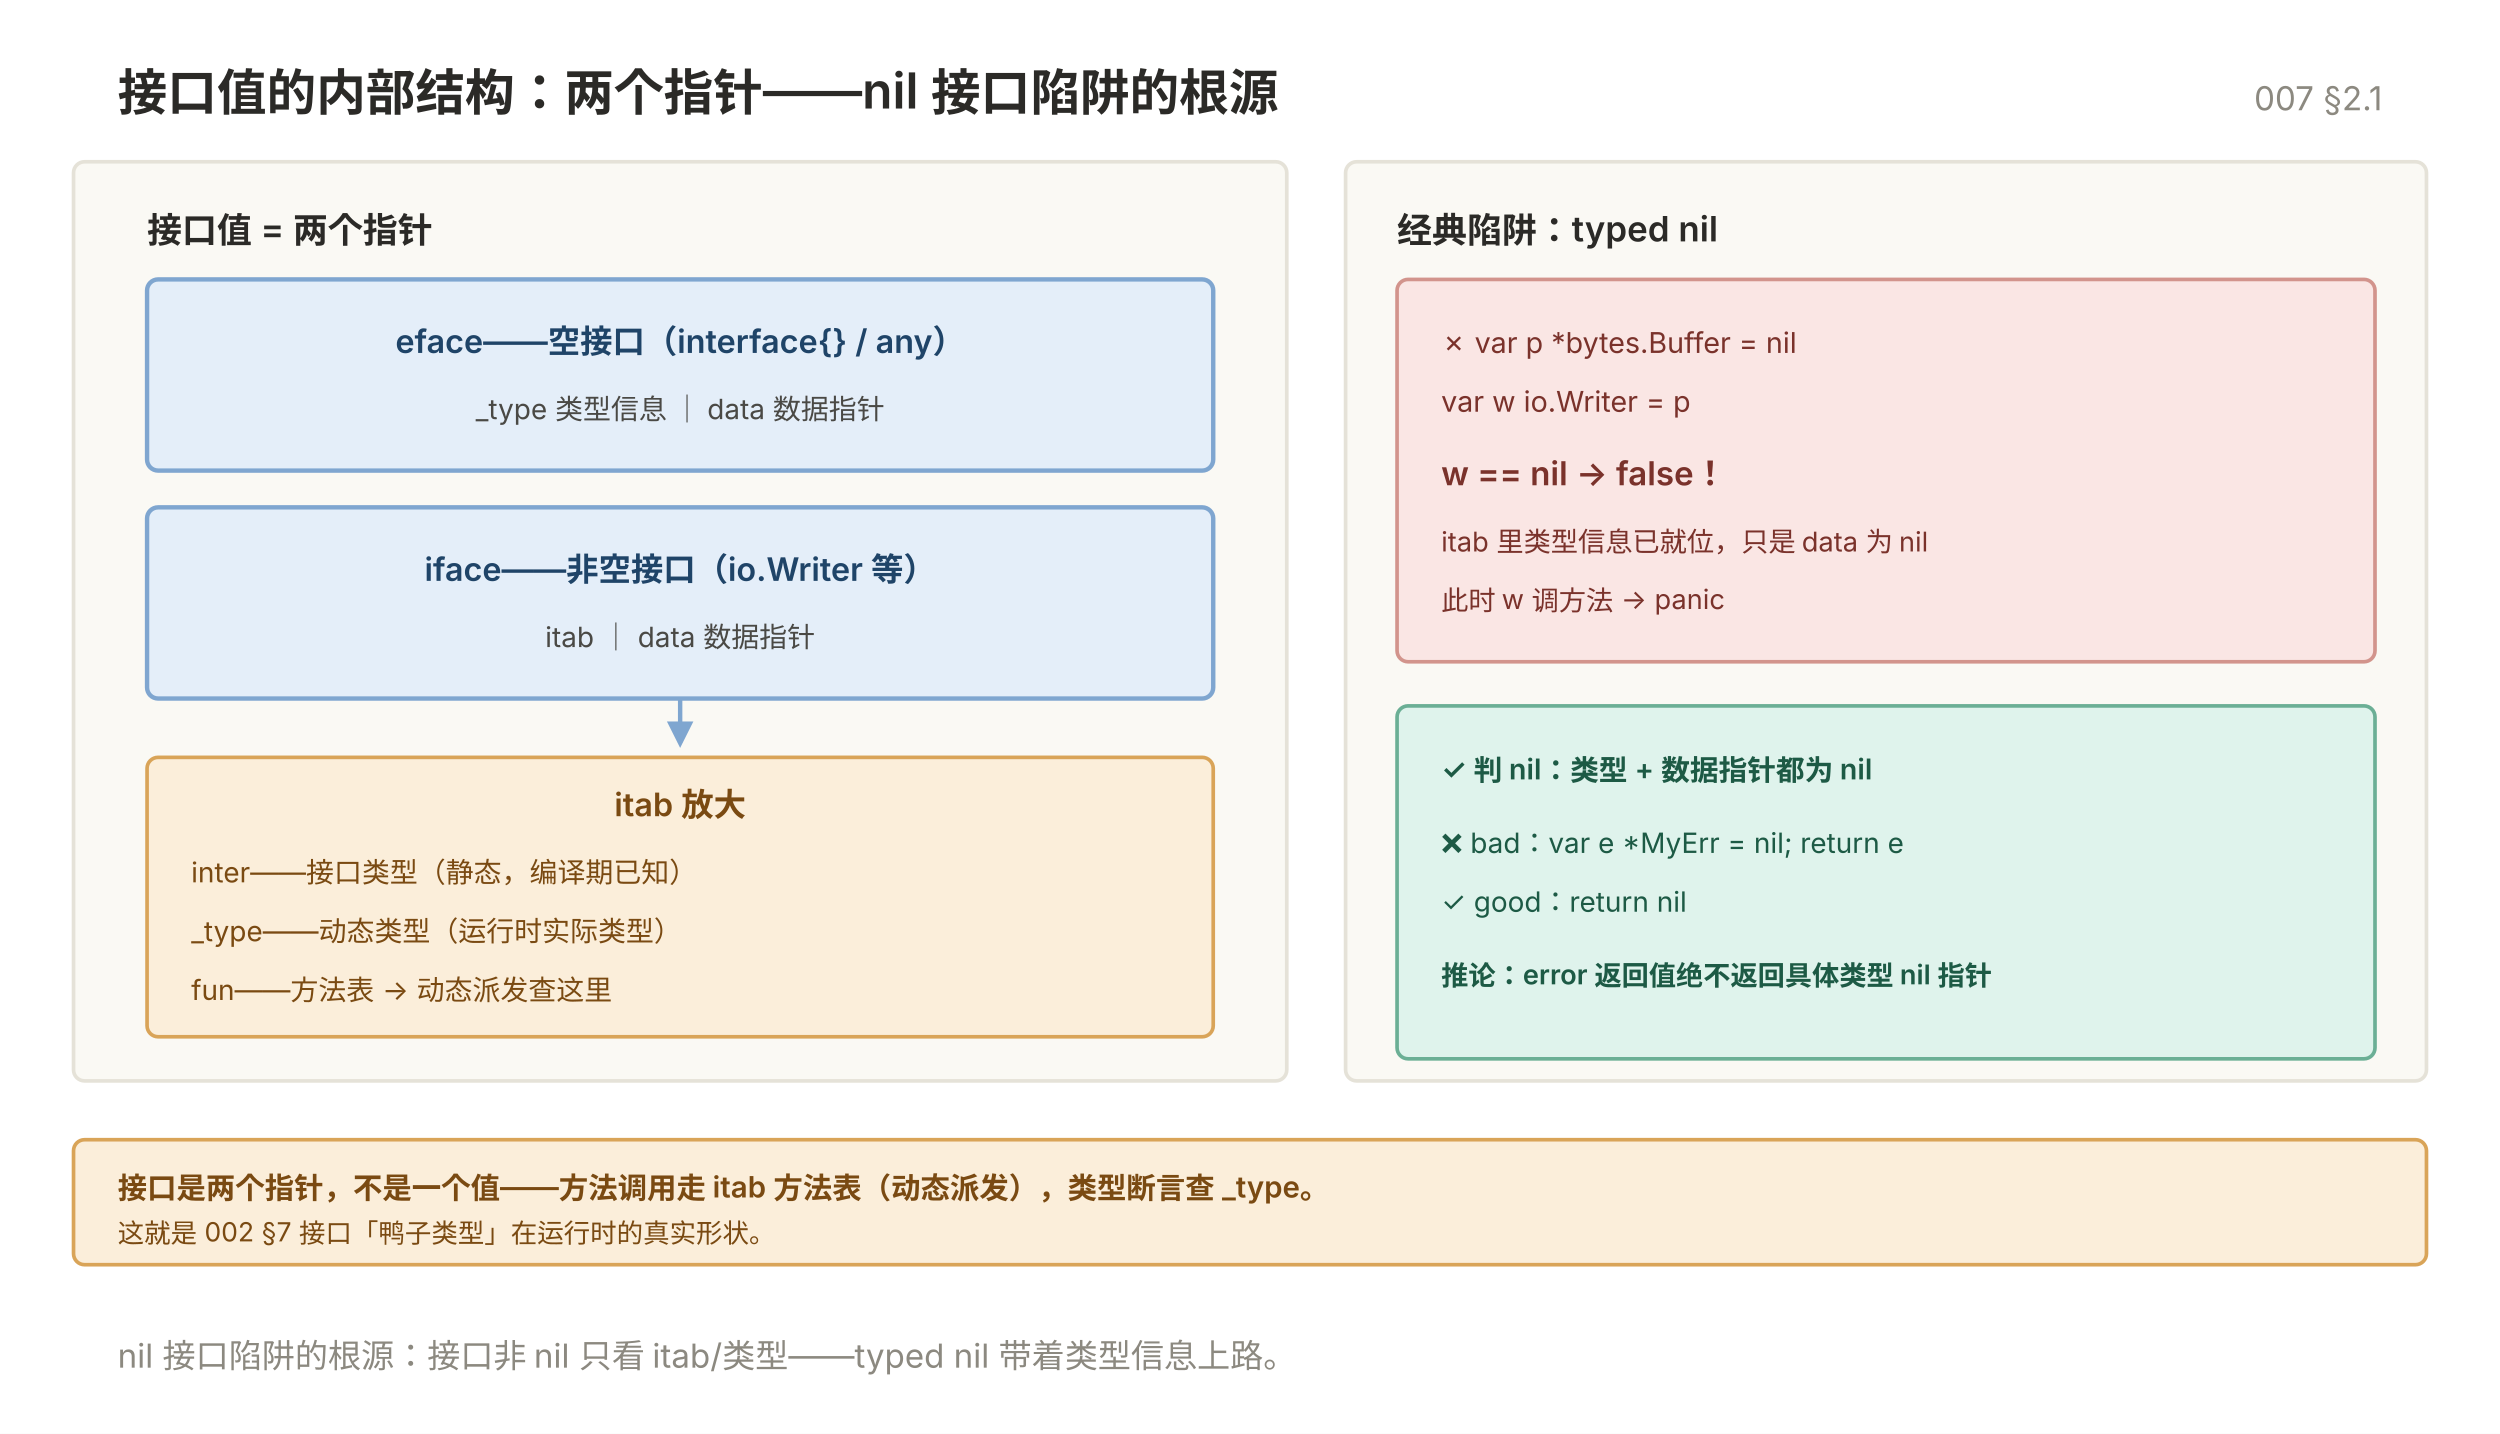
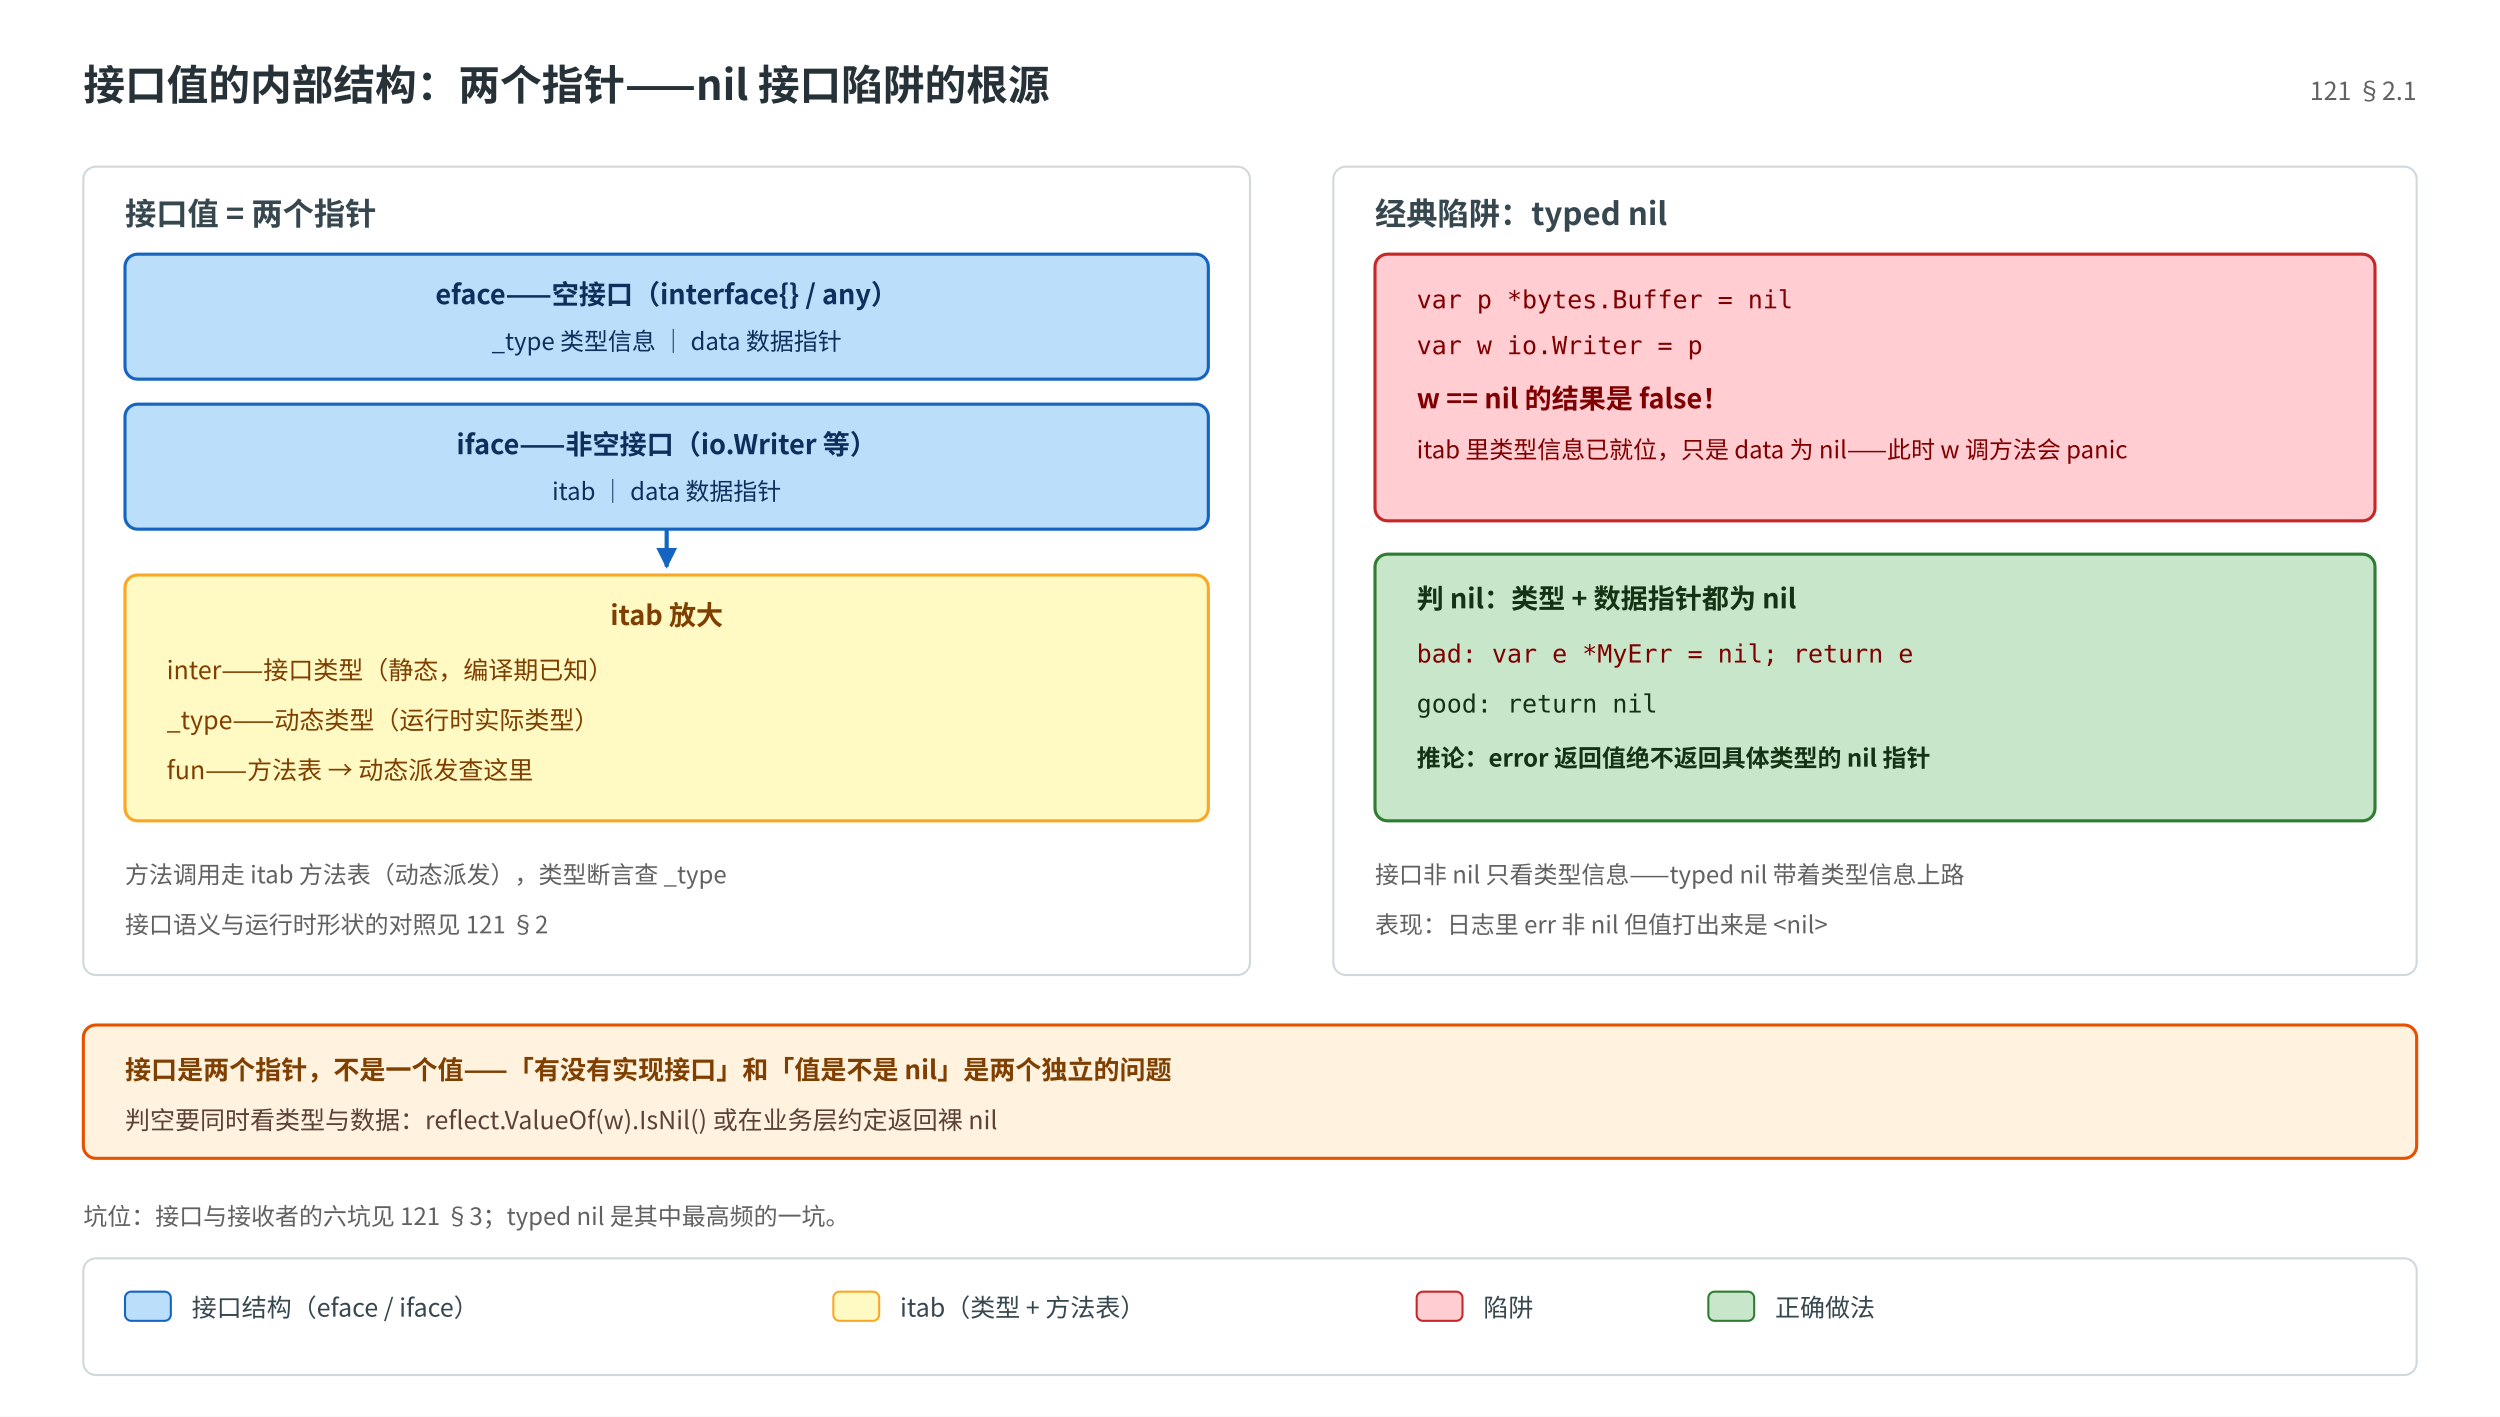
- <svg xmlns="http://www.w3.org/2000/svg" viewBox="0 0 1200 688.24" width="1200" height="688.24" font-family="-apple-system, 'Segoe UI', 'Microsoft YaHei', 'PingFang SC', sans-serif">
-   <g transform="scale(1.764706)">
-     <rect width="680" height="390" fill="#FFFFFF" />
-     <text x="32" y="30" font-size="13.5" font-weight="600" fill="#2B2A27">接口值的内部结构：两个指针——nil 接口陷阱的根源</text>
-     <text x="648" y="30" font-size="9" fill="#8C8980" text-anchor="end">007 §2.1</text>
-     <defs>
-       <marker id="g3Blue" viewBox="0 0 10 10" refX="8" refY="5" markerWidth="6" markerHeight="6" orient="auto">
-         <path d="M0,0 L10,5 L0,10 z" fill="#7FA6D0" />
-       </marker>
-     </defs>
-     <rect x="20" y="44" width="330" height="250" rx="3" fill="#FAF9F4" stroke="#E5E2D8" stroke-width="1" />
-     <text x="40" y="66" font-size="9.5" font-weight="600" fill="#2B2A27">接口值 = 两个指针</text>
-     <rect x="40" y="76" width="290" height="52" rx="3" fill="#E4EEF9" stroke="#7FA6D0" stroke-width="1.2" />
-     <text x="185" y="96" font-size="8.8" font-weight="600" fill="#1F4468" text-anchor="middle">eface——空接口（interface{} / any）</text>
-     <text x="185" y="114" font-size="7.6" fill="#4A4945" text-anchor="middle">_type 类型信息 ｜ data 数据指针</text>
-     <rect x="40" y="138" width="290" height="52" rx="3" fill="#E4EEF9" stroke="#7FA6D0" stroke-width="1.2" />
-     <text x="185" y="158" font-size="8.8" font-weight="600" fill="#1F4468" text-anchor="middle">iface——非空接口（io.Writer 等）</text>
-     <text x="185" y="176" font-size="7.6" fill="#4A4945" text-anchor="middle">itab ｜ data 数据指针</text>
-     <line x1="185" y1="190" x2="185" y2="202" stroke="#7FA6D0" stroke-width="1.2" marker-end="url(#g3Blue)" />
-     <rect x="40" y="206" width="290" height="76" rx="3" fill="#FBEEDA" stroke="#D9A458" stroke-width="1" />
-     <text x="185" y="222" font-size="8.8" font-weight="600" fill="#7A4A12" text-anchor="middle">itab 放大</text>
-     <text x="52" y="240" font-size="7.6" fill="#7A4A12">inter——接口类型（静态，编译期已知）</text>
-     <text x="52" y="256" font-size="7.6" fill="#7A4A12">_type——动态类型（运行时实际类型）</text>
-     <text x="52" y="272" font-size="7.6" fill="#7A4A12">fun——方法表 → 动态派发查这里</text>
-     <rect x="366" y="44" width="294" height="250" rx="3" fill="#FAF9F4" stroke="#E5E2D8" stroke-width="1" />
-     <text x="380" y="66" font-size="9.5" font-weight="600" fill="#2B2A27">经典陷阱：typed nil</text>
-     <rect x="380" y="76" width="266" height="104" rx="3" fill="#FAE6E4" stroke="#D2948C" stroke-width="1" />
-     <text x="392" y="96" font-size="7.8" fill="#7A322B">✗  var p *bytes.Buffer = nil</text>
-     <text x="392" y="112" font-size="7.8" fill="#7A322B">　  var w io.Writer = p</text>
-     <text x="392" y="132" font-size="9" font-weight="600" fill="#7A322B">w == nil → false！</text>
-     <text x="392" y="150" font-size="7.4" fill="#7A322B">itab 里类型信息已就位，只是 data 为 nil</text>
-     <text x="392" y="166" font-size="7.4" fill="#7A322B">此时 w 调方法 → panic</text>
-     <rect x="380" y="192" width="266" height="96" rx="3" fill="#DFF3EC" stroke="#6BAF95" stroke-width="1" />
-     <text x="392" y="212" font-size="7.8" font-weight="600" fill="#1D5A45">✓ 判 nil：类型 + 数据指针都为 nil</text>
-     <text x="392" y="232" font-size="7.6" fill="#1D5A45">❌ bad：var e *MyErr = nil; return e</text>
-     <text x="392" y="248" font-size="7.6" fill="#1D5A45">✓ good：return nil</text>
-     <text x="392" y="268" font-size="7.4" font-weight="600" fill="#1D5A45">推论：error 返回值绝不返回具体类型 nil 指针</text>
-     <rect x="20" y="310" width="640" height="34" rx="3" fill="#FBEEDA" stroke="#D9A458" stroke-width="1" />
-     <text x="32" y="326" font-size="8" font-weight="600" fill="#7A4A12">接口是两个指针，不是一个值——方法调用走 itab 方法表（动态派发），类型断言查 _type。</text>
-     <text x="32" y="338" font-size="7.2" fill="#7A4A12">这就是 002 §7 接口「鸭子类型」在运行时的真实形状。</text>
-     <text x="32" y="372" font-size="9" fill="#8C8980">nil 接口陷阱的根源：接口非 nil 只看 itab/类型——typed nil 带着类型信息上路。</text>
-   </g>
+ <svg xmlns="http://www.w3.org/2000/svg" viewBox="0 0 1200 680" font-family="'Microsoft YaHei','PingFang SC','Noto Sans CJK SC',sans-serif">
+   <defs>
+     <marker id="axBlue" viewBox="0 0 10 10" refX="9" refY="5" markerWidth="10" markerHeight="10" markerUnits="userSpaceOnUse" orient="auto-start-reverse">
+       <path d="M 0 0 L 10 5 L 0 10 z" fill="#1565c0" />
+     </marker>
+   </defs>
+   <rect x="0" y="0" width="1200" height="680" fill="#ffffff" />
+   <text x="40" y="48" font-size="20" font-weight="bold" fill="#263238">接口值的内部结构：两个指针——nil 接口陷阱的根源</text>
+   <text x="1160" y="48" font-size="12" fill="#616161" text-anchor="end">121 §2.1</text>
+   <rect x="40" y="80" width="560" height="388" rx="6" fill="#ffffff" stroke="#cfd8dc" stroke-width="1" />
+   <text x="60" y="108" font-size="15" font-weight="bold" fill="#37474f">接口值 = 两个指针</text>
+   <rect x="60" y="122" width="520" height="60" rx="6" fill="#bbdefb" stroke="#1565c0" stroke-width="1.5" />
+   <text x="320" y="146" font-size="13" font-weight="bold" fill="#0d2f5c" text-anchor="middle">eface——空接口（interface{} / any）</text>
+   <text x="320" y="168" font-size="11.5" fill="#0d2f5c" text-anchor="middle">_type 类型信息 ｜ data 数据指针</text>
+   <rect x="60" y="194" width="520" height="60" rx="6" fill="#bbdefb" stroke="#1565c0" stroke-width="1.5" />
+   <text x="320" y="218" font-size="13" font-weight="bold" fill="#0d2f5c" text-anchor="middle">iface——非空接口（io.Writer 等）</text>
+   <text x="320" y="240" font-size="11.5" fill="#0d2f5c" text-anchor="middle">itab ｜ data 数据指针</text>
+   <line x1="320" y1="254" x2="320" y2="272" stroke="#1565c0" stroke-width="2" marker-end="url(#axBlue)" />
+   <rect x="60" y="276" width="520" height="118" rx="6" fill="#fff9c4" stroke="#f9a825" stroke-width="1.5" />
+   <text x="320" y="300" font-size="13" font-weight="bold" fill="#7f3f00" text-anchor="middle">itab 放大</text>
+   <text x="80" y="326" font-size="12" fill="#7f3f00">inter——接口类型（静态，编译期已知）</text>
+   <text x="80" y="350" font-size="12" fill="#7f3f00">_type——动态类型（运行时实际类型）</text>
+   <text x="80" y="374" font-size="12" fill="#7f3f00">fun——方法表 → 动态派发查这里</text>
+   <text x="60" y="424" font-size="11.5" fill="#616161">方法调用走 itab 方法表（动态派发），类型断言查 _type</text>
+   <text x="60" y="448" font-size="11.5" fill="#616161">接口语义与运行时形状的对照见 121 §2</text>
+   <rect x="640" y="80" width="520" height="388" rx="6" fill="#ffffff" stroke="#cfd8dc" stroke-width="1" />
+   <text x="660" y="108" font-size="15" font-weight="bold" fill="#37474f">经典陷阱：typed nil</text>
+   <rect x="660" y="122" width="480" height="128" rx="6" fill="#ffcdd2" stroke="#c62828" stroke-width="1.5" />
+   <text x="680" y="148" font-size="12" fill="#7f0000" font-family="ui-monospace,Menlo,Consolas,monospace">var p *bytes.Buffer = nil</text>
+   <text x="680" y="170" font-size="12" fill="#7f0000" font-family="ui-monospace,Menlo,Consolas,monospace">var w io.Writer = p</text>
+   <text x="680" y="196" font-size="13" font-weight="bold" fill="#7f0000">w == nil 的结果是 false！</text>
+   <text x="680" y="220" font-size="11.5" fill="#7f0000">itab 里类型信息已就位，只是 data 为 nil——此时 w 调方法会 panic</text>
+   <rect x="660" y="266" width="480" height="128" rx="6" fill="#c8e6c9" stroke="#2e7d32" stroke-width="1.5" />
+   <text x="680" y="292" font-size="13" font-weight="bold" fill="#123314">判 nil：类型 + 数据指针都为 nil</text>
+   <text x="680" y="318" font-size="12" fill="#7f0000" font-family="ui-monospace,Menlo,Consolas,monospace">bad:  var e *MyErr = nil; return e</text>
+   <text x="680" y="342" font-size="12" fill="#123314" font-family="ui-monospace,Menlo,Consolas,monospace">good: return nil</text>
+   <text x="680" y="368" font-size="11.5" font-weight="bold" fill="#123314">推论：error 返回值绝不返回具体类型的 nil 指针</text>
+   <text x="660" y="424" font-size="11.5" fill="#616161">接口非 nil 只看类型信息——typed nil 带着类型信息上路</text>
+   <text x="660" y="448" font-size="11.5" fill="#616161">表现：日志里 err 非 nil 但值打出来是 &lt;nil&gt;</text>
+   <rect x="40" y="492" width="1120" height="64" rx="6" fill="#fff3e0" stroke="#e65100" stroke-width="1.5" />
+   <text x="60" y="518" font-size="12.5" font-weight="bold" fill="#7f3f00">接口是两个指针，不是一个值——「有没有实现接口」和「值是不是 nil」是两个独立的问题</text>
+   <text x="60" y="542" font-size="12" fill="#5d4037">判空要同时看类型与数据：reflect.ValueOf(w).IsNil() 或在业务层约定返回裸 nil</text>
+   <text x="40" y="588" font-size="11.5" fill="#616161">坑位：接口与接收者的六坑见 121 §3；typed nil 是其中最高频的一坑。</text>
+   <rect x="40" y="604" width="1120" height="56" rx="6" fill="#ffffff" stroke="#cfd8dc" stroke-width="1" />
+   <rect x="60" y="620" width="22" height="14" rx="3" fill="#bbdefb" stroke="#1565c0" stroke-width="1" />
+   <text x="92" y="632" font-size="12" fill="#37474f">接口结构（eface / iface）</text>
+   <rect x="400" y="620" width="22" height="14" rx="3" fill="#fff9c4" stroke="#f9a825" stroke-width="1" />
+   <text x="432" y="632" font-size="12" fill="#37474f">itab（类型 + 方法表）</text>
+   <rect x="680" y="620" width="22" height="14" rx="3" fill="#ffcdd2" stroke="#c62828" stroke-width="1" />
+   <text x="712" y="632" font-size="12" fill="#37474f">陷阱</text>
+   <rect x="820" y="620" width="22" height="14" rx="3" fill="#c8e6c9" stroke="#2e7d32" stroke-width="1" />
+   <text x="852" y="632" font-size="12" fill="#37474f">正确做法</text>
</svg>
